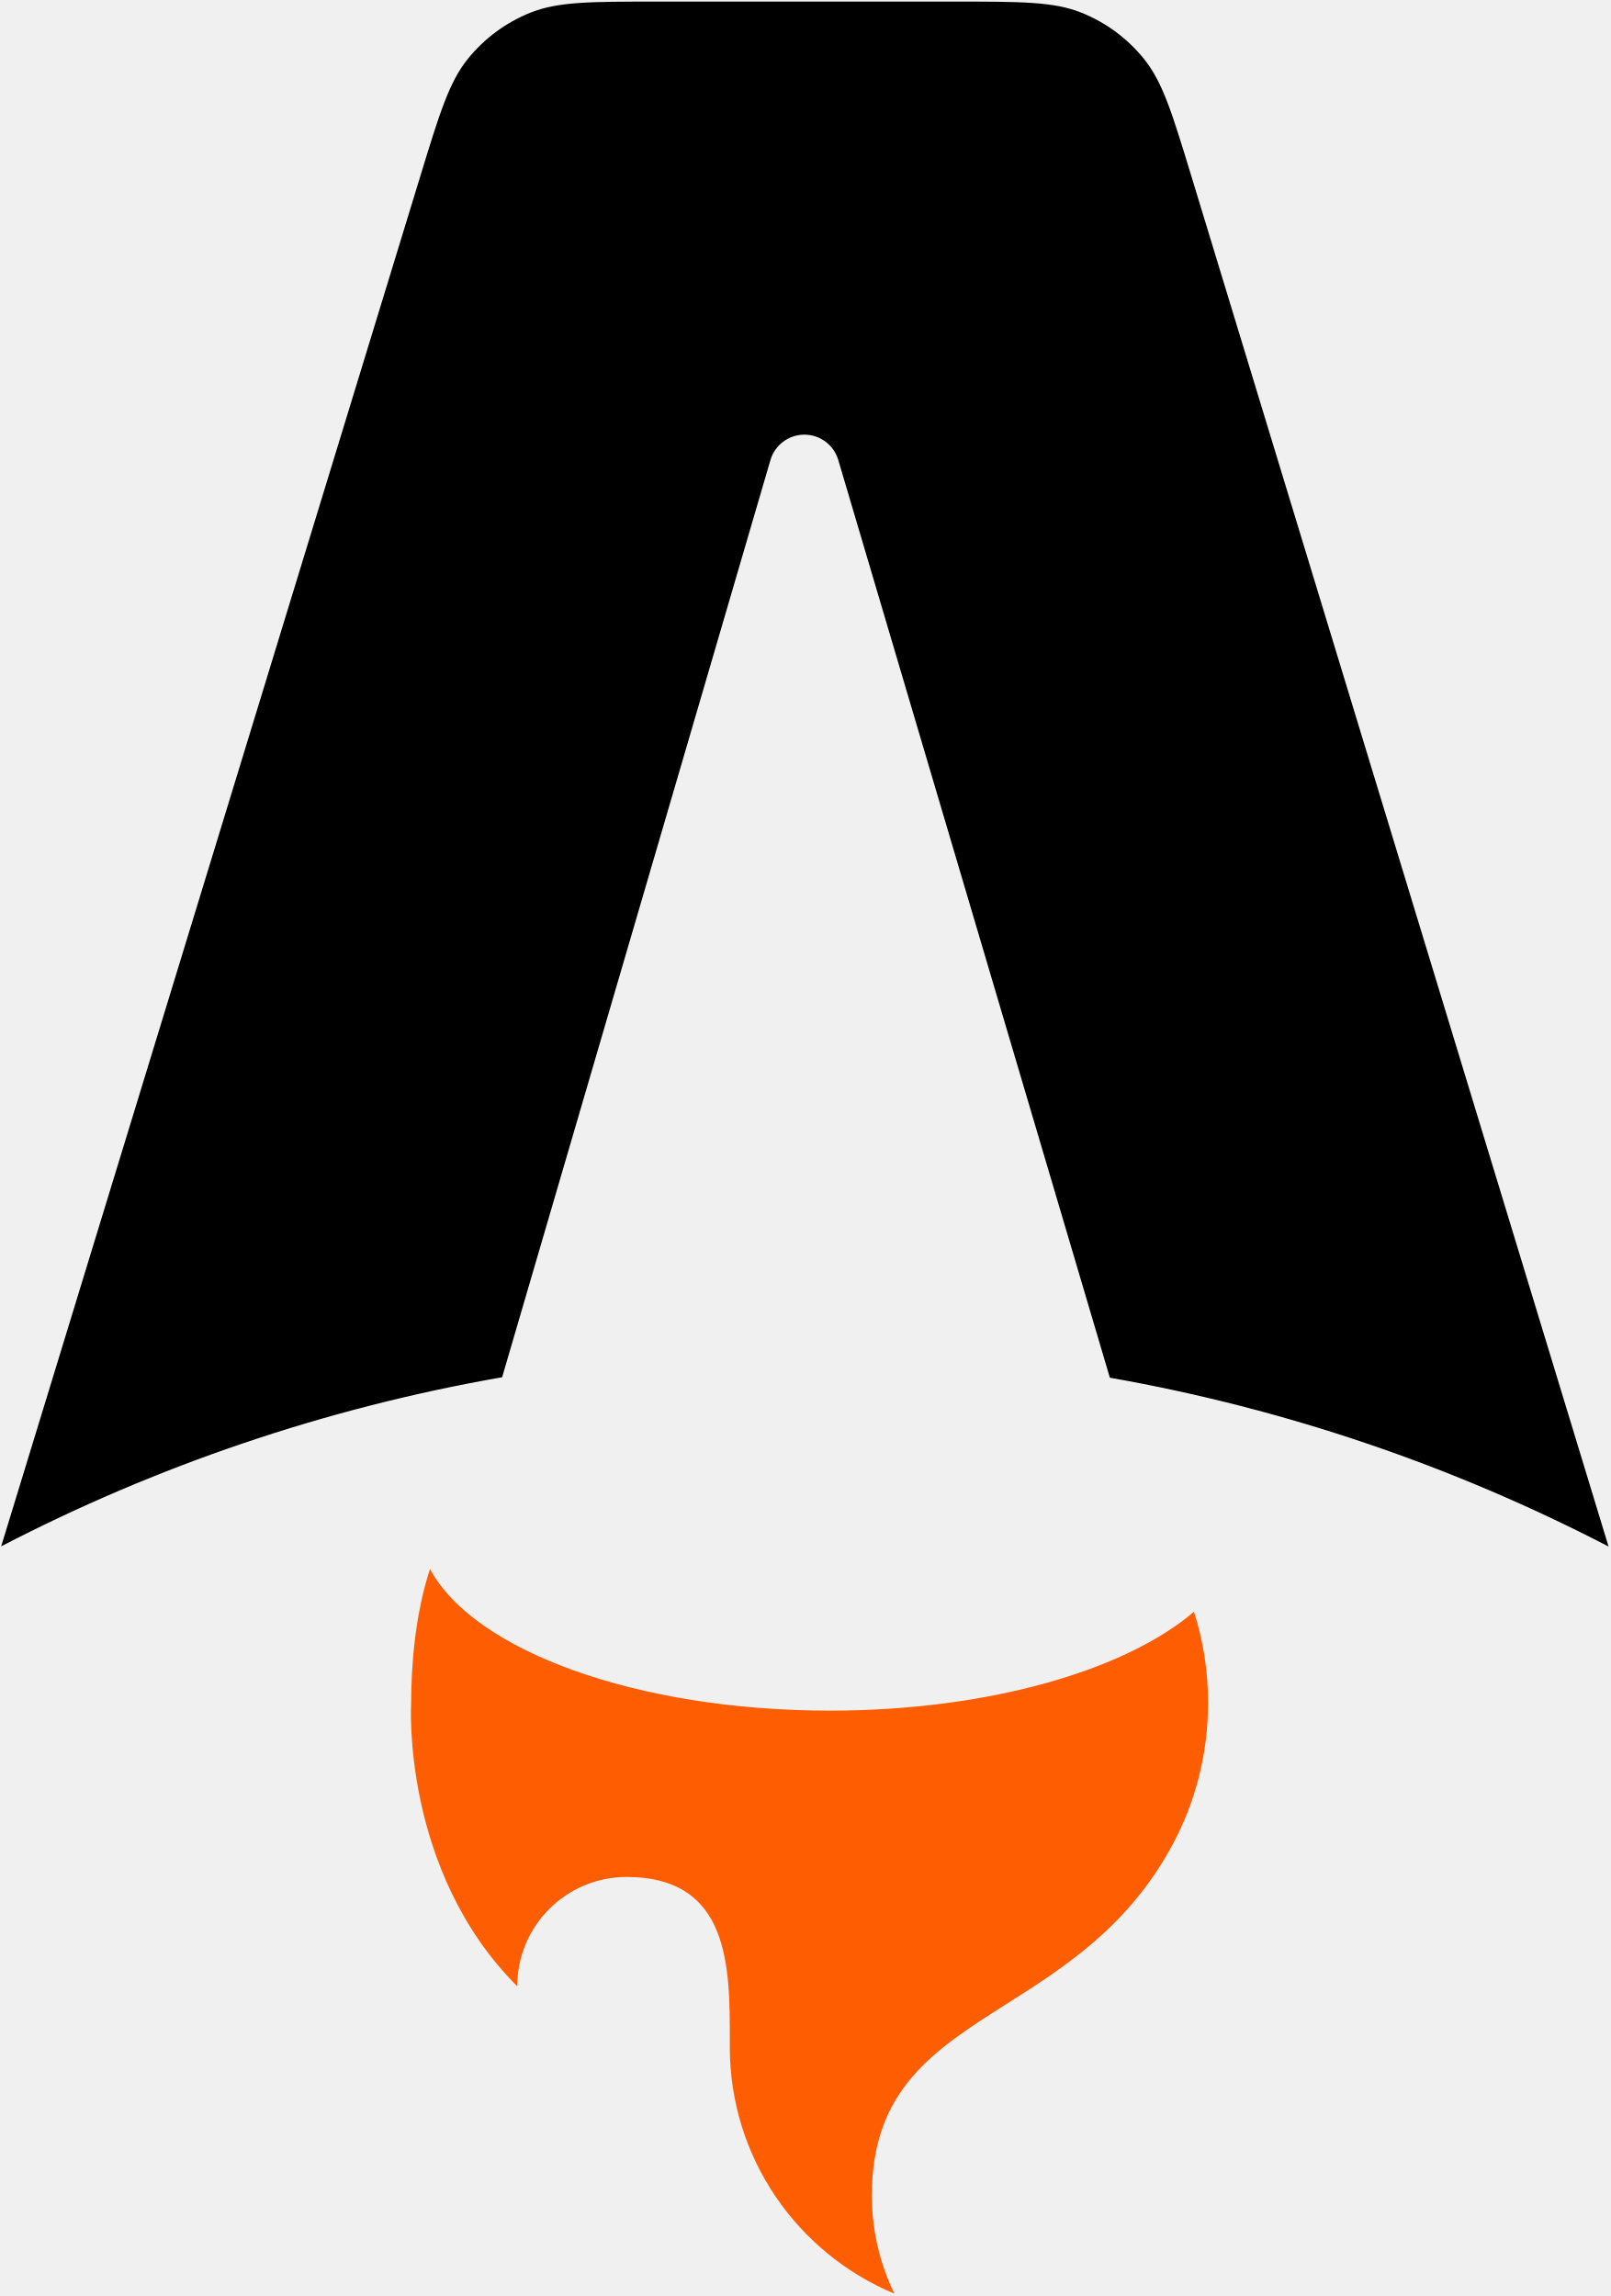
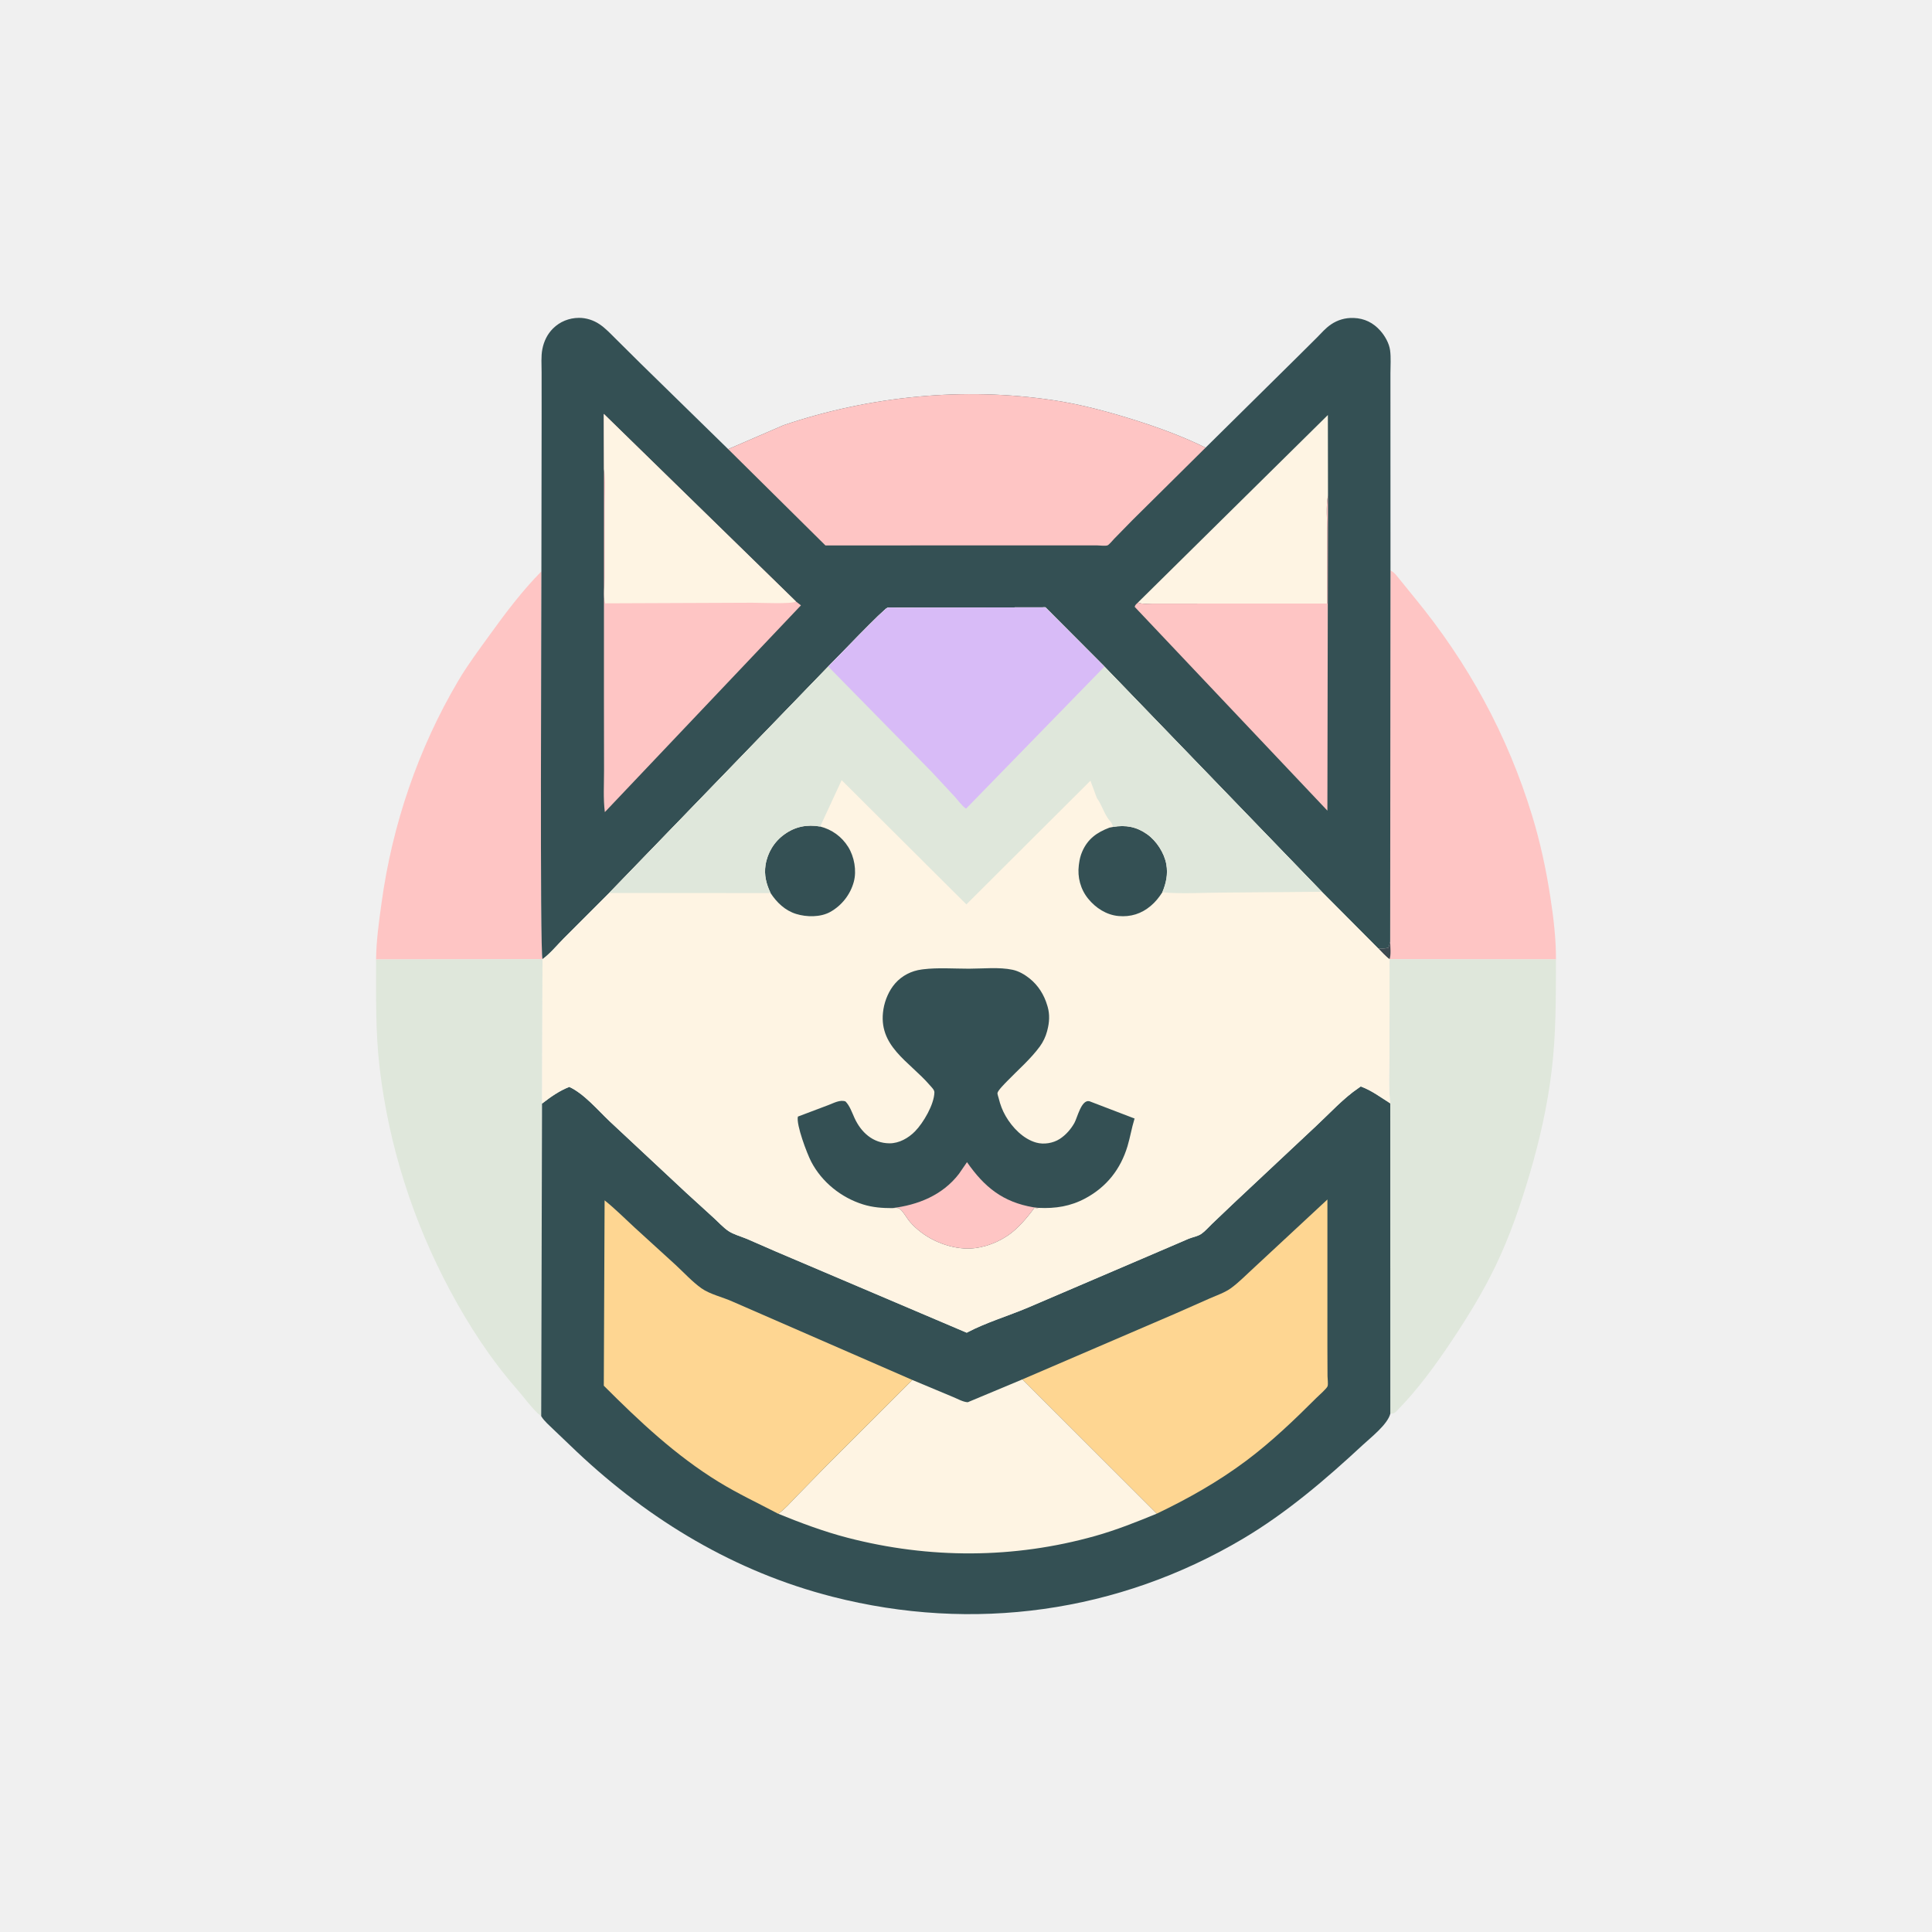
- <svg xmlns="http://www.w3.org/2000/svg" viewBox="0 0 627 894" fill="none">
-   <style>
-     #letter-a {
-       fill: black;
-     }
-     @media (prefers-color-scheme: dark) {
-       #letter-a {
-         fill: white;
-       }
-     }
-   </style>
-   <path id="letter-a" fill-rule="evenodd" clip-rule="evenodd" d="M445.433 22.983C452.722 32.032 456.439 44.243 463.873 68.665L626.281 602.176C566.234 571.026 500.957 548.56 432.115 536.439L326.371 179.099C324.641 173.252 319.27 169.241 313.173 169.241C307.06 169.241 301.68 173.273 299.963 179.14L195.5 536.259C126.338 548.325 60.763 570.832 0.459 602.095L163.664 68.541C171.121 44.162 174.85 31.972 182.14 22.939C188.575 14.965 196.946 8.772 206.454 4.95C217.224 0.622 229.971 0.622 255.466 0.622H372.034C397.562 0.622 410.326 0.622 421.106 4.96C430.622 8.789 438.998 14.995 445.433 22.983Z" />
-   <path fill-rule="evenodd" clip-rule="evenodd" d="M464.867 627.566C438.094 650.46 384.655 666.073 323.101 666.073C247.551 666.073 184.229 642.553 167.426 610.921C161.419 629.05 160.072 649.798 160.072 663.052C160.072 663.052 156.114 728.134 201.38 773.401C201.38 749.896 220.435 730.842 243.939 730.842C284.226 730.842 284.181 765.99 284.144 794.506C284.143 795.36 284.142 796.209 284.142 797.051C284.142 840.333 310.595 877.436 348.215 893.075C342.596 881.518 339.444 868.54 339.444 854.825C339.444 813.545 363.679 798.175 391.845 780.311C414.255 766.098 439.155 750.307 456.315 718.629C465.268 702.101 470.352 683.17 470.352 663.052C470.352 650.68 468.43 638.757 464.867 627.566Z" fill="#FF5D01" />
+ <svg xmlns="http://www.w3.org/2000/svg" xmlns:ns1="http://vectornator.io" height="100%" stroke-miterlimit="10" style="fill-rule:nonzero;clip-rule:evenodd;stroke-linecap:round;stroke-linejoin:round;" version="1.1" viewBox="0 0 1024 1024" width="100%" xml:space="preserve">
+   <defs />
+   <g id="hachiko" ns1:layerName="hachiko">
+     <path d="M199.328 508.543C199.444 498.371 200.841 488.742 202.213 478.675C207.873 437.165 221.716 396.511 243.105 360.46C248.03 352.157 253.969 344.274 259.607 336.441C267.957 324.839 276.904 313.016 286.952 302.824C286.986 325.296 286.068 505.369 287.544 508.378L199.328 508.543Z" fill="#fec5c4" fill-rule="nonzero" opacity="1" stroke="none" ns1:layerName="path" />
+     <path d="M736.99 302.32C739.268 303.534 740.576 305.544 742.187 307.491L749.87 316.956C778.233 351.517 798.93 389.417 812.027 432.189C816.415 446.519 819.455 460.787 821.736 475.581C823.389 486.301 824.757 497.656 824.69 508.49L736.481 508.405C734.403 506.957 732.432 504.619 730.607 502.826C732.555 502.86 734.098 502.787 735.992 502.272L736.82 499.124L736.99 302.32Z" fill="#fec5c4" fill-rule="nonzero" opacity="1" stroke="none" ns1:layerName="path" />
+     <path d="M730.607 502.826C732.555 502.86 734.098 502.787 735.992 502.272L736.82 499.124C736.83 501.727 737.398 506.071 736.481 508.405C734.403 506.957 732.432 504.619 730.607 502.826Z" fill="#3c4950" fill-rule="nonzero" opacity="1" stroke="none" ns1:layerName="path" />
+     <path d="M199.328 508.543L287.544 508.378L287.29 584.93L286.85 750.571L284.928 749.007C281.034 745.292 277.802 740.688 274.253 736.628C260.106 720.442 248.638 702.854 238.502 683.925C218.922 647.36 206.068 607.255 201.219 566.015C198.949 546.709 199.336 527.913 199.328 508.543Z" fill="#dfe7db" fill-rule="nonzero" opacity="1" stroke="none" ns1:layerName="path" />
+     <path d="M736.481 508.405L824.69 508.49C824.656 528.368 824.789 548.156 822.358 567.941C820.095 586.356 816.001 604.556 810.742 622.326C805.822 638.951 800.189 655.378 792.647 671.033C785.966 684.903 777.886 698.04 769.356 710.815C760.681 723.809 751.22 736.772 740.206 747.931C739.33 748.818 738.747 749.22 737.485 749.289L736.898 749.284L736.871 584.796C735.85 576.199 736.44 566.972 736.463 558.316L736.481 508.405Z" fill="#dfe7db" fill-rule="nonzero" opacity="1" stroke="none" ns1:layerName="path" />
+     <path d="M287.29 584.93C291.847 581.405 296.335 578.188 301.745 576.076C309.576 579.689 316.878 588.404 323.181 594.365L363.572 632.085L378.242 645.46C380.755 647.735 383.33 650.615 386.135 652.494C388.73 654.232 392.723 655.34 395.658 656.545L411.492 663.445L512.387 706.359L512.856 706.109C522.788 700.92 534.301 697.487 544.666 693.124L615.058 662.982L630.044 656.543C632.178 655.687 634.901 655.262 636.782 653.941C638.8 652.524 640.567 650.413 642.357 648.709L654.169 637.467L697.606 596.762C704.721 590.155 712.071 582.053 720.063 576.659L721.25 575.838C727.186 578.071 731.576 581.469 736.871 584.796L736.898 749.284C735.43 755.017 726.56 761.902 722.252 765.903C702.706 784.052 682.003 801.775 658.992 815.44C592.644 854.843 515.72 865.358 441.161 846.281C389.469 833.054 344.42 805.896 305.817 769.544L293.156 757.461C291.103 755.439 288.583 753.337 287.035 750.894L286.85 750.571L287.29 584.93Z" fill="#345054" fill-rule="nonzero" opacity="1" stroke="none" ns1:layerName="path" />
+     <path d="M483.555 731.408L505.121 740.431C507.407 741.359 510.565 743.151 512.944 743.208L541.918 731.089L613.146 802.249C602.427 806.67 591.689 810.943 580.51 814.089C537.408 826.222 492.575 826.277 449.294 815.056C436.779 811.811 424.422 807.189 412.455 802.319C416.101 799.8 419.264 796.064 422.353 792.889L438.031 776.867L483.555 731.408Z" fill="#fef4e3" fill-rule="nonzero" opacity="1" stroke="none" ns1:layerName="path" />
+     <path d="M541.918 731.089L622.941 696.245L641.198 688.181C644.818 686.589 649.187 685.106 652.377 682.794C656.781 679.603 660.854 675.343 664.896 671.678L703.559 635.753L703.551 713.973L703.61 729.389C703.622 730.757 704.008 733.385 703.666 734.649C703.331 735.886 698.993 739.636 697.812 740.817C686.095 752.535 673.793 764.299 660.501 774.236C645.636 785.35 629.873 794.246 613.146 802.249L541.918 731.089Z" fill="#fed692" fill-rule="nonzero" opacity="1" stroke="none" ns1:layerName="path" />
+     <path d="M412.455 802.319C401.876 796.715 391.203 791.747 380.961 785.469C358.172 771.501 338.814 753.258 320.026 734.455L320.455 636.209C325.994 640.647 331.106 645.773 336.324 650.589L358.162 670.499C362.532 674.54 366.956 679.408 371.812 682.843C376.338 686.044 383.253 687.556 388.371 689.909L483.555 731.408L438.031 776.867L422.353 792.889C419.264 796.064 416.101 799.8 412.455 802.319Z" fill="#fed692" fill-rule="nonzero" opacity="1" stroke="none" ns1:layerName="path" />
+     <path d="M286.952 302.824L287.073 219.504L287.061 197.34C287.067 193.343 286.698 188.916 287.47 185C288.281 180.889 290.067 177.168 293.034 174.175C296.714 170.464 301.66 168.501 306.857 168.471C310.732 168.449 314.639 169.723 317.839 171.896C320.974 174.024 323.69 176.952 326.376 179.61L339.552 192.682L385.95 238.056L415.363 225.334C461.025 209.891 510.907 204.943 558.664 212.178C573.143 214.371 587.654 218.291 601.603 222.69C614.424 226.734 626.912 231.331 638.987 237.268L687.762 189.086L697.947 178.965C700.333 176.54 702.593 173.903 705.425 171.977C709.027 169.528 713.084 168.375 717.428 168.524C723.15 168.722 727.816 171.024 731.601 175.283C734.035 178.022 736.263 181.926 736.768 185.588C737.311 189.52 736.957 193.931 736.958 197.91L736.964 221.33L736.99 302.32L736.82 499.124L735.992 502.272C734.098 502.787 732.555 502.86 730.607 502.826L700.599 472.659L585.389 353.319L554.074 321.903L492.31 322.015L475.988 322.07C474.377 322.089 471.896 321.789 470.362 322.145C468.571 322.562 442.524 349.748 438.978 353.269L322.87 473.297L298.687 497.492C295.256 500.937 291.466 505.582 287.544 508.378C286.068 505.369 286.986 325.296 286.952 302.824Z" fill="#345054" fill-rule="nonzero" opacity="1" stroke="none" ns1:layerName="path" />
+     <path d="M603.139 319.331L703.796 219.969L703.862 262.651L703.779 263.061C702.745 268.69 703.44 275.47 703.43 281.217L703.398 319.901L629.675 319.912L611.264 319.913C608.903 319.909 605.265 320.377 603.139 319.331Z" fill="#fef4e3" fill-rule="nonzero" opacity="1" stroke="none" ns1:layerName="path" />
+     <path d="M603.139 319.331C605.265 320.377 608.903 319.909 611.264 319.913L629.675 319.912L703.398 319.901L703.43 281.217C703.44 275.47 702.745 268.69 703.779 263.061L703.862 262.651L703.545 429.655L601.428 321.675C601.605 320.551 602.356 320.119 603.139 319.331Z" fill="#fec5c4" fill-rule="nonzero" opacity="1" stroke="none" ns1:layerName="path" />
+     <path d="M320.124 248.656L320.036 219.389L421.904 318.828L424.519 320.845L320.576 430.441C319.668 423.29 320.162 415.621 320.154 408.409L320.1 369.412L320.124 248.656Z" fill="#fec5c4" fill-rule="nonzero" opacity="1" stroke="none" ns1:layerName="path" />
+     <path d="M320.124 248.656L320.036 219.389L421.904 318.828C419.622 320.281 402.359 319.442 398.714 319.462L320.739 319.777C319.664 315.929 320.518 310.05 320.525 305.918L320.535 267.927C320.523 261.806 321.108 255.113 320.199 249.103L320.124 248.656Z" fill="#fef4e3" fill-rule="nonzero" opacity="1" stroke="none" ns1:layerName="path" />
+     <path d="M385.95 238.056L415.363 225.334C461.025 209.891 510.907 204.943 558.664 212.178C573.143 214.371 587.654 218.291 601.603 222.69C614.424 226.734 626.912 231.331 638.987 237.268L600.169 275.72L590.474 285.637C589.772 286.363 587.845 288.743 587.005 289.057C585.85 289.489 582.691 289.057 581.323 289.057L560.895 289.058L437.502 289.096L385.95 238.056Z" fill="#fec5c4" fill-rule="nonzero" opacity="1" stroke="none" ns1:layerName="path" />
+     <path d="M438.978 353.269C442.524 349.748 468.571 322.562 470.362 322.145C471.896 321.789 474.377 322.089 475.988 322.07L492.31 322.015L554.074 321.903L585.389 353.319L700.599 472.659L730.607 502.826C732.432 504.619 734.403 506.957 736.481 508.405L736.463 558.316C736.44 566.972 735.85 576.199 736.871 584.796C731.576 581.469 727.186 578.071 721.25 575.838L720.063 576.659C712.071 582.053 704.721 590.155 697.606 596.762L654.169 637.467L642.357 648.709C640.567 650.413 638.8 652.524 636.782 653.941C634.901 655.262 632.178 655.687 630.044 656.543L615.058 662.982L544.666 693.124C534.301 697.487 522.788 700.92 512.856 706.109L512.387 706.359L411.492 663.445L395.658 656.545C392.723 655.34 388.73 654.232 386.135 652.494C383.33 650.615 380.755 647.735 378.242 645.46L363.572 632.085L323.181 594.365C316.878 588.404 309.576 579.689 301.745 576.076C296.335 578.188 291.847 581.405 287.29 584.93L287.544 508.378C291.466 505.582 295.256 500.937 298.687 497.492L322.87 473.297L438.978 353.269Z" fill="#fef4e3" fill-rule="nonzero" opacity="1" stroke="none" ns1:layerName="path" />
+     <path d="M589.976 438.291C596.606 437.126 602.398 438.196 607.948 442.131C612.954 445.68 617.09 452.024 618.168 458.069C619.104 463.315 618.082 468.081 616.058 472.931C614.272 475.698 612.414 478.047 609.879 480.175C604.927 484.331 599.284 486.091 592.844 485.516C586.441 484.945 580.752 481.25 576.764 476.348C572.693 471.343 570.993 464.931 571.802 458.561L571.925 457.675C572.225 455.395 572.681 453.482 573.602 451.359C576.518 444.635 581.321 441.228 587.994 438.68L589.976 438.291Z" fill="#345054" fill-rule="nonzero" opacity="1" stroke="none" ns1:layerName="path" />
+     <path d="M408.441 473.366C406.146 468.569 404.921 463.825 405.752 458.512C406.782 451.92 410.372 446.056 415.822 442.175C421.624 438.043 427.738 436.905 434.704 438.075C440.907 439.636 446.187 443.449 449.58 448.925C452.786 454.099 454.136 461.446 452.522 467.411C450.7 474.149 446.103 479.987 440.014 483.361C434.844 486.227 427.5 486.122 421.963 484.406C416.112 482.592 411.729 478.383 408.441 473.366Z" fill="#345054" fill-rule="nonzero" opacity="1" stroke="none" ns1:layerName="path" />
+     <path d="M472.856 640.329C467.507 640.328 462.56 639.963 457.426 638.363C445.809 634.741 435.572 626.513 429.95 615.703C427.739 611.454 421.905 596.101 422.894 591.818L439.092 585.7C441.835 584.664 445.277 582.725 448.124 583.783C450.402 586.087 451.568 589.628 452.902 592.546C456.379 600.147 462.64 605.917 471.409 605.983C476.53 606.021 481.452 603.225 484.975 599.642C489.362 595.181 495.09 585.469 495.249 578.997C495.282 577.648 493.766 576.284 492.901 575.274C481.962 562.503 465.028 554.478 468.242 534.874C469.04 530.006 471.206 524.926 474.476 521.202C478.089 517.088 483.104 514.552 488.492 513.852L489.339 513.737C497.111 512.784 505.669 513.431 513.522 513.427C520.798 513.424 529.641 512.483 536.714 514.007C539.975 514.71 543.053 516.5 545.646 518.56C550.266 522.231 553.432 527.29 555.067 532.925L555.315 533.751C556.447 537.753 556.191 541.945 555.139 545.925L554.953 546.663C554.225 549.448 552.869 552.279 551.17 554.609C546.297 561.29 539.546 567.095 533.792 573.05C532.725 574.154 528.828 578.007 528.674 579.366C528.615 579.88 529.179 581.522 529.323 582.104C530.167 585.514 531.264 588.498 533.019 591.54C536.515 597.602 542.345 603.689 549.239 605.604C553.283 606.728 558.15 605.926 561.659 603.675C564.863 601.619 567.605 598.488 569.458 595.177C571.062 592.31 573.127 582.657 577.421 583.675L601.362 592.846L601.218 593.3C599.778 597.954 599.019 602.789 597.615 607.461C593.949 619.657 586.588 629.038 575.333 635.112C567.414 639.385 559.416 640.629 550.487 640.198C549.537 640.371 549.931 640.366 548.944 640.268L548.242 640.186C544.527 645.277 539.456 651.31 534.175 654.853L533.453 655.319C527.063 659.508 518.711 662.211 511.036 661.713C500.333 661.018 489.264 655.741 482.249 647.577C480.623 645.685 478.718 642.02 476.863 640.675C475.85 639.94 474.048 640.282 472.856 640.329Z" fill="#345054" fill-rule="nonzero" opacity="1" stroke="none" ns1:layerName="path" />
+     <path d="M472.856 640.329C486.536 638.693 499.575 633.475 508.263 622.175L512.524 615.969C521.74 629.169 531.443 637.105 547.742 639.896L550.487 640.198C549.537 640.371 549.931 640.366 548.944 640.268L548.242 640.186C544.527 645.277 539.456 651.31 534.175 654.853L533.453 655.319C527.063 659.508 518.711 662.211 511.036 661.713C500.333 661.018 489.264 655.741 482.249 647.577C480.623 645.685 478.718 642.02 476.863 640.675C475.85 639.94 474.048 640.282 472.856 640.329Z" fill="#fec5c4" fill-rule="nonzero" opacity="1" stroke="none" ns1:layerName="path" />
+     <path d="M438.978 353.269C442.524 349.748 468.571 322.562 470.362 322.145C471.896 321.789 474.377 322.089 475.988 322.07L492.31 322.015L554.074 321.903L585.389 353.319L700.599 472.659L647.884 473.094C637.443 473.099 626.413 473.921 616.058 472.931C618.082 468.081 619.104 463.315 618.168 458.069C617.09 452.024 612.954 445.68 607.948 442.131C602.398 438.196 596.606 437.126 589.976 438.291C589.624 437.325 589.296 436.249 588.584 435.485C585.312 431.979 584.254 426.86 581.357 422.97L577.957 413.794L512.205 479.349L446.095 413.5L434.704 438.075C427.738 436.905 421.624 438.043 415.822 442.175C410.372 446.056 406.782 451.92 405.752 458.512C404.921 463.825 406.146 468.569 408.441 473.366L322.87 473.297L438.978 353.269Z" fill="#dfe7db" fill-rule="nonzero" opacity="1" stroke="none" ns1:layerName="path" />
+     <path d="M438.978 353.269C442.524 349.748 468.571 322.562 470.362 322.145C471.896 321.789 474.377 322.089 475.988 322.07L492.31 322.015L554.074 321.903L585.389 353.319L512.034 428.6C509.842 427.169 507.766 424.164 505.946 422.175L493.755 409.058L438.978 353.269Z" fill="#d8bbf7" fill-rule="nonzero" opacity="1" stroke="none" ns1:layerName="path" />
+   </g>
</svg>
